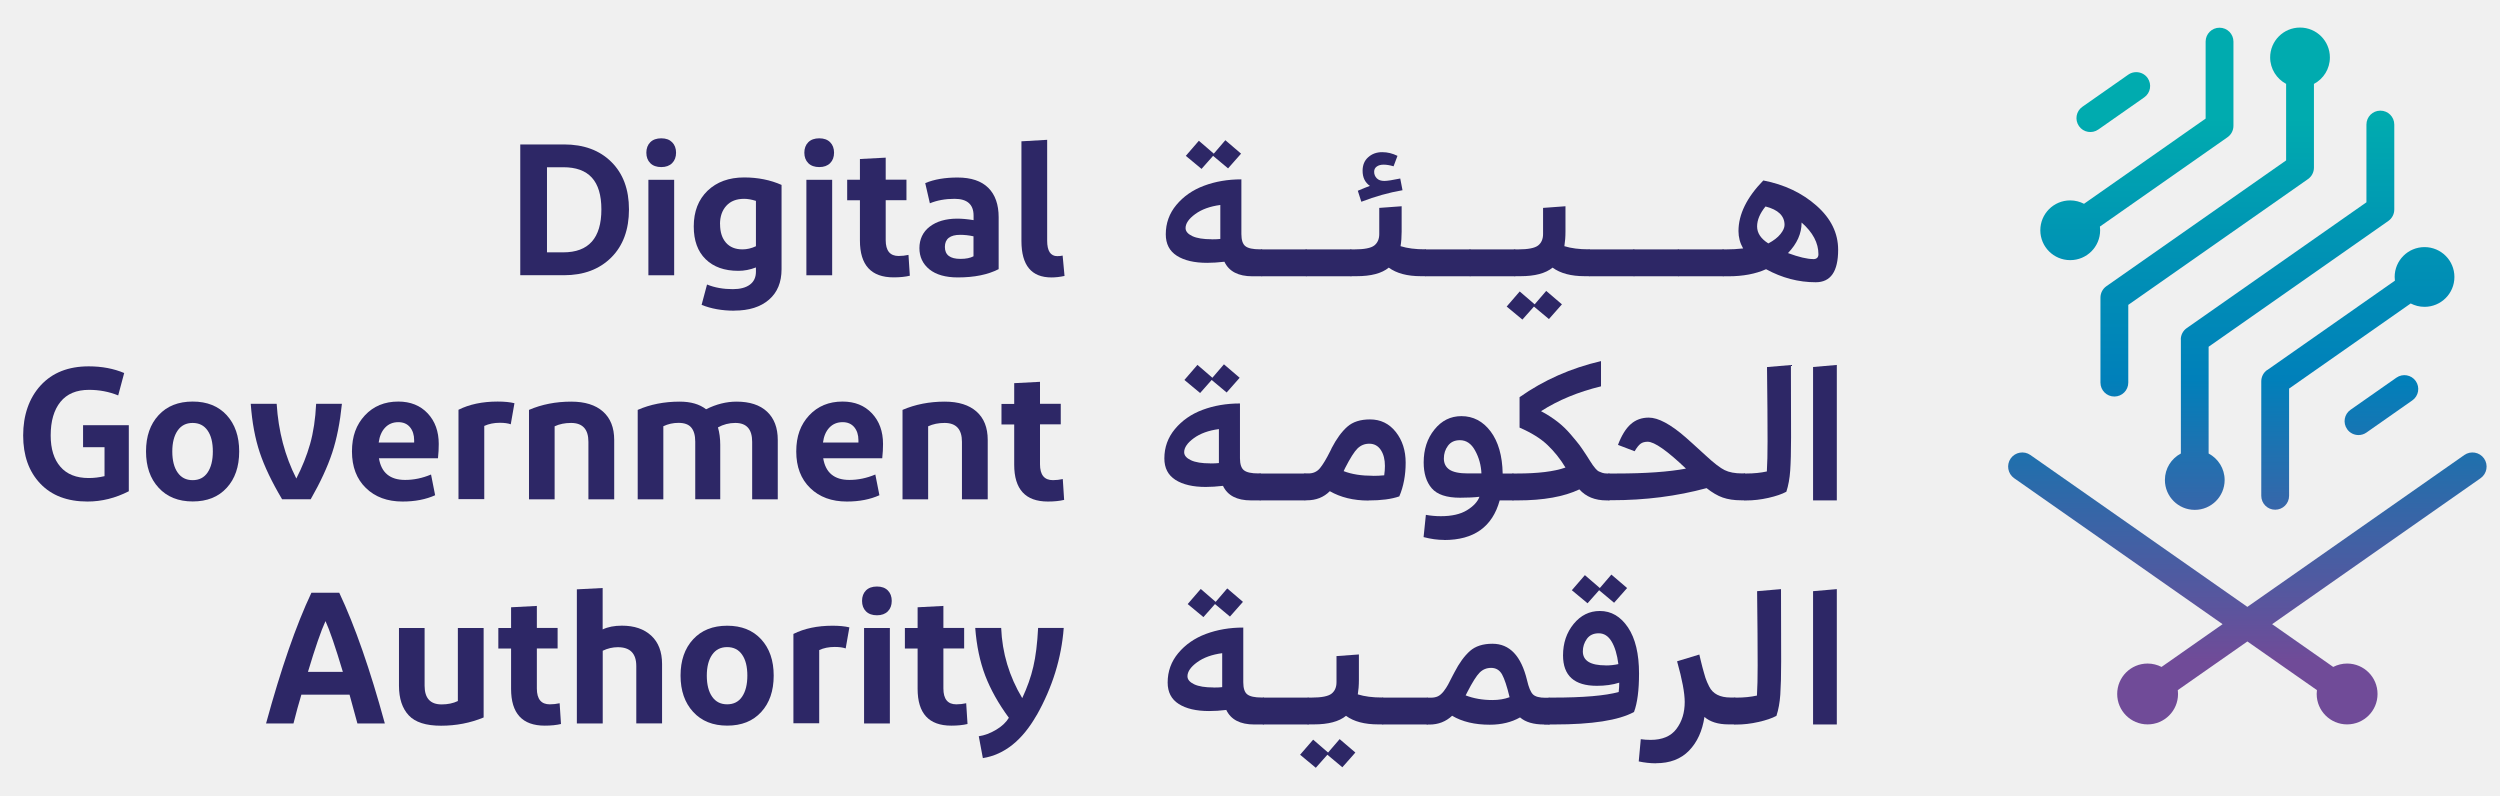
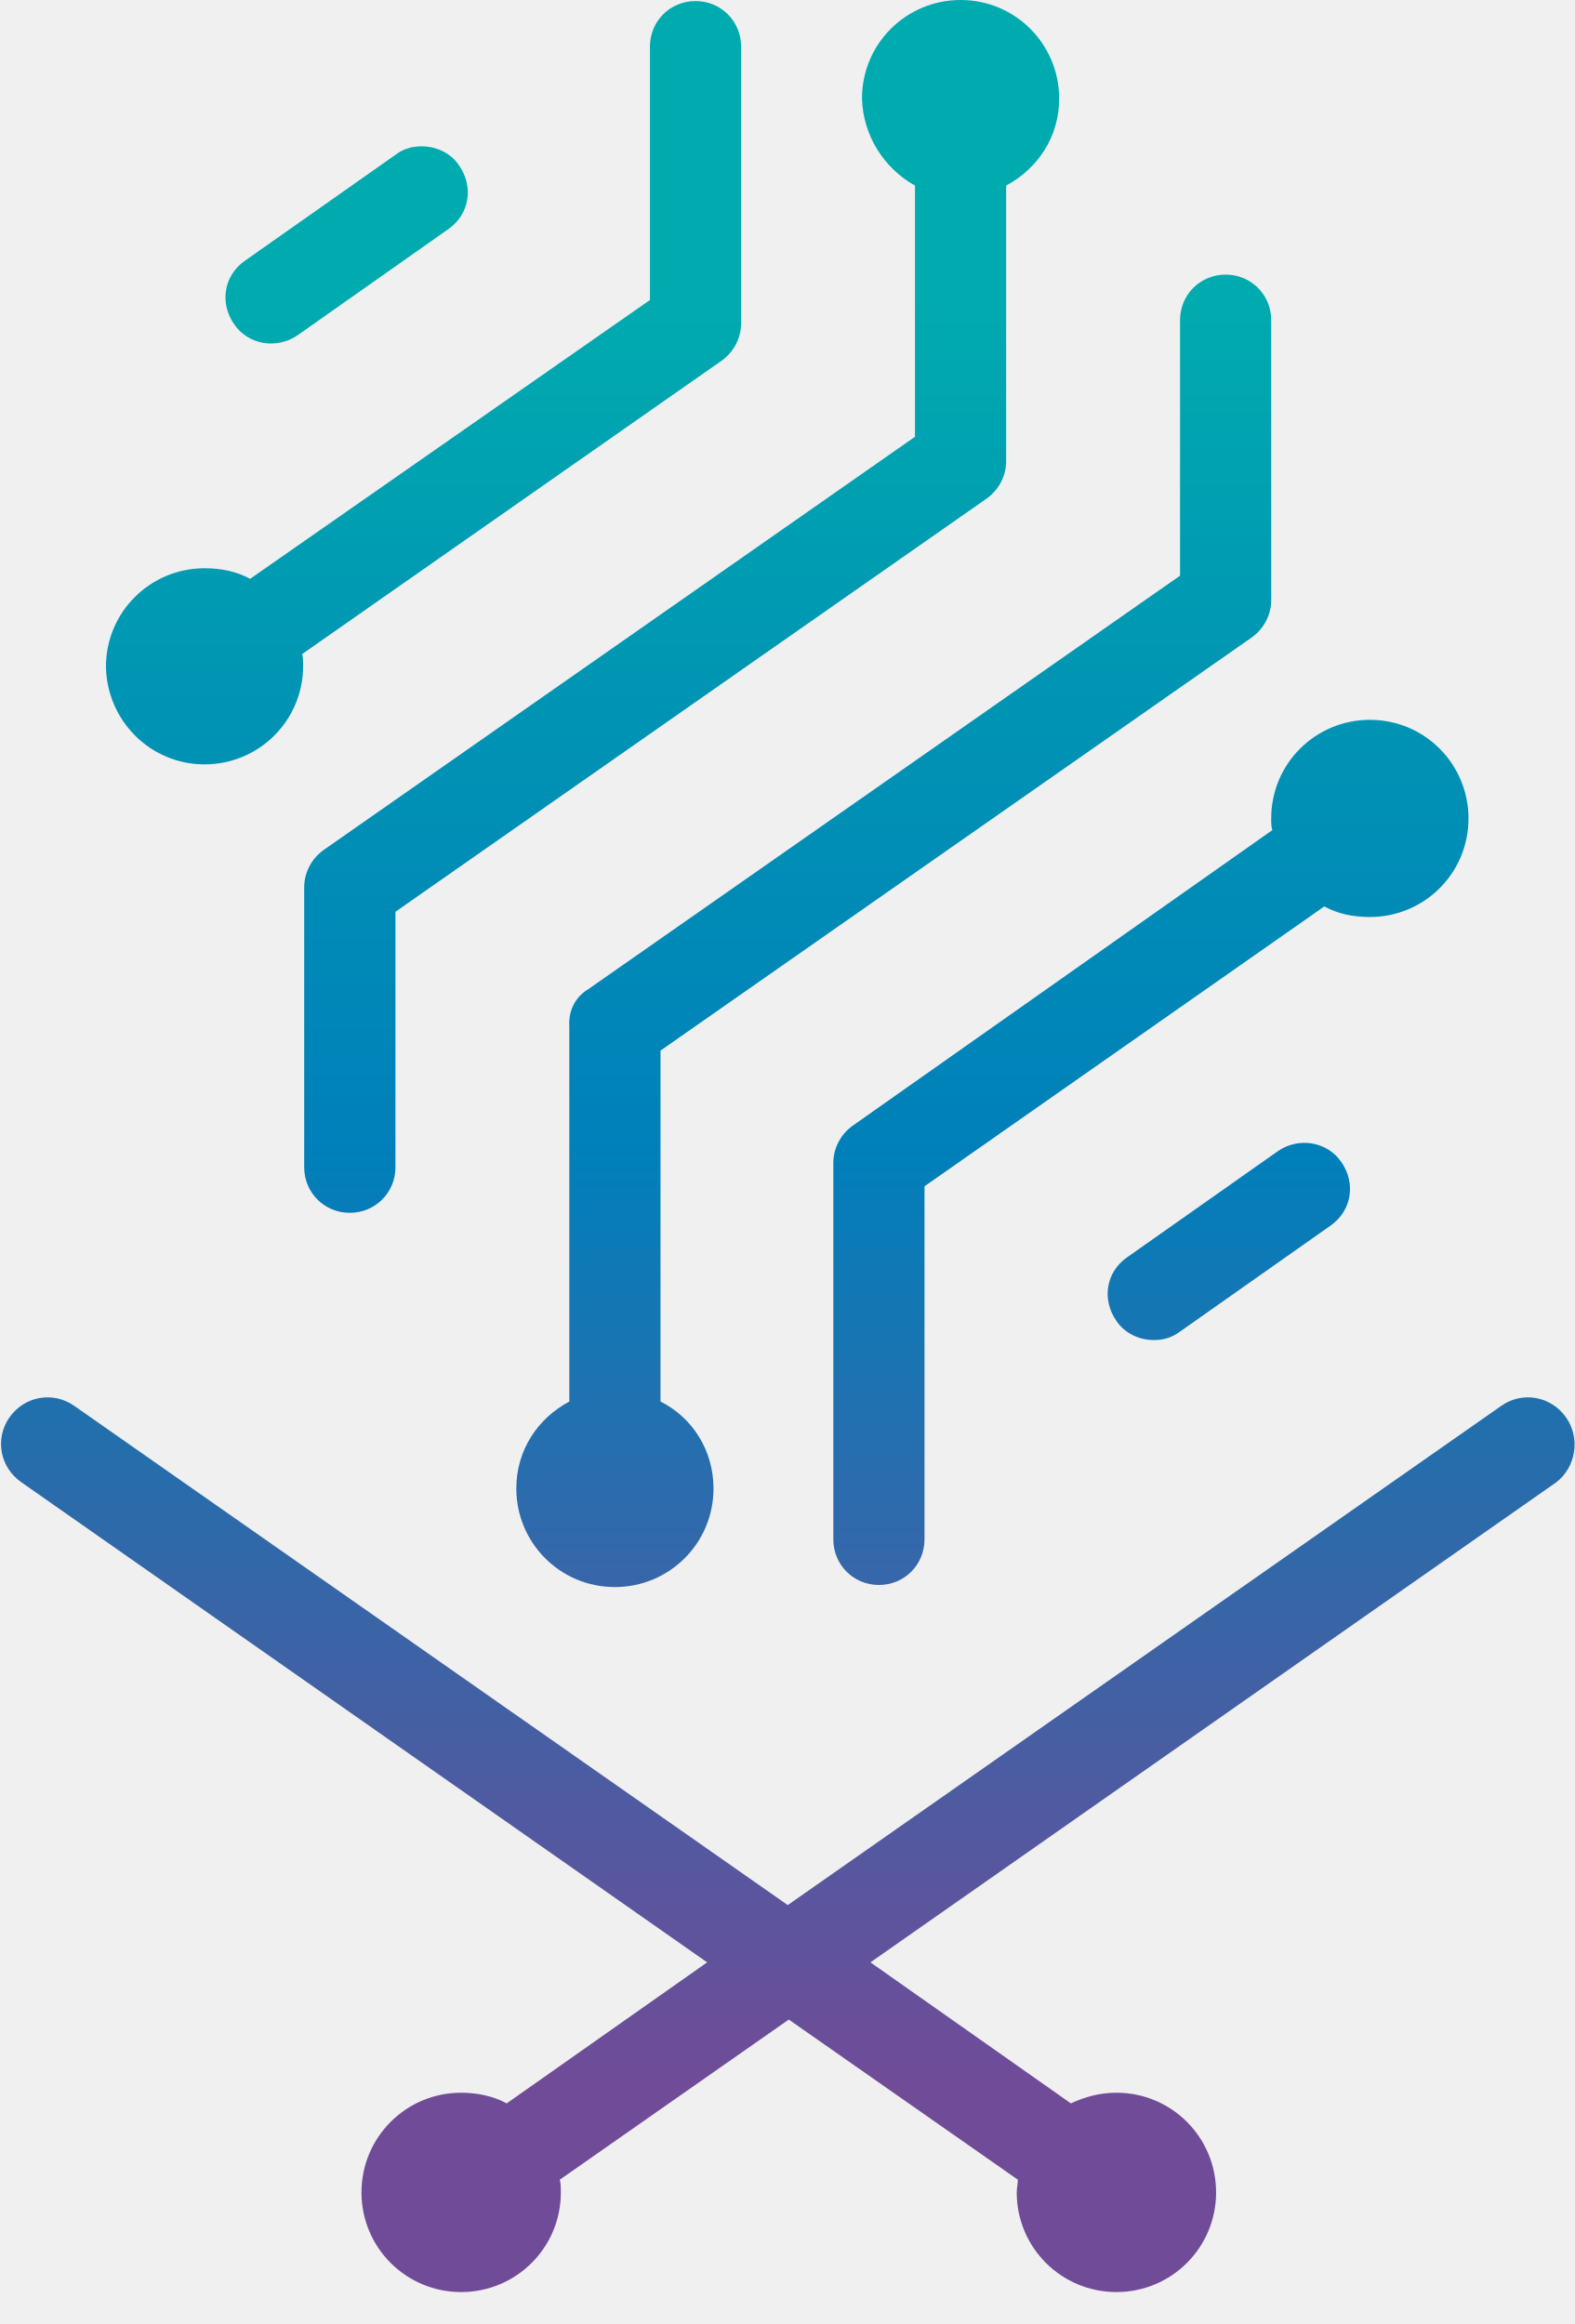
- <svg xmlns="http://www.w3.org/2000/svg" width="132" height="42" viewBox="0 0 132 42" fill="none">
-   <g clip-path="url(#clip0_798_41470)">
-     <path d="M119.707 19.534C119.511 19.671 119.395 19.895 119.395 20.136V26.178C119.395 26.585 119.723 26.913 120.13 26.913C120.537 26.913 120.864 26.585 120.864 26.178V20.517L127.285 16.023C127.505 16.135 127.75 16.201 128.015 16.201C128.887 16.201 129.593 15.496 129.593 14.624C129.593 13.752 128.887 13.047 128.015 13.047C127.144 13.047 126.438 13.752 126.438 14.624C126.438 14.69 126.443 14.753 126.451 14.819L119.711 19.538L119.707 19.534Z" fill="url(#paint0_linear_798_41470)" />
-     <path d="M115.15 17.927V23.945C114.647 24.211 114.307 24.734 114.307 25.344C114.307 26.216 115.013 26.921 115.884 26.921C116.756 26.921 117.461 26.216 117.461 25.344C117.461 24.738 117.117 24.211 116.615 23.945V18.309L126.106 11.665C126.301 11.528 126.418 11.304 126.418 11.063V6.576C126.418 6.17 126.09 5.842 125.683 5.842C125.276 5.842 124.948 6.17 124.948 6.576V10.681L115.457 17.326C115.262 17.463 115.145 17.687 115.145 17.927H115.15Z" fill="url(#paint1_linear_798_41470)" />
-     <path d="M126.53 19.941L124.106 21.638C123.774 21.871 123.695 22.327 123.928 22.659C124.069 22.863 124.297 22.971 124.529 22.971C124.675 22.971 124.82 22.929 124.949 22.838L127.372 21.14C127.704 20.908 127.783 20.451 127.551 20.119C127.318 19.787 126.862 19.709 126.53 19.941Z" fill="url(#paint2_linear_798_41470)" />
-     <path d="M131.157 24.207C130.921 23.871 130.456 23.788 130.116 24.025L118.661 32.043L107.206 24.025C106.87 23.788 106.401 23.871 106.164 24.207C105.928 24.547 106.011 25.012 106.347 25.249L117.353 32.956L114.129 35.214C113.909 35.102 113.66 35.035 113.394 35.035C112.506 35.035 111.788 35.753 111.788 36.642C111.788 37.53 112.506 38.248 113.394 38.248C114.282 38.248 115 37.53 115 36.642C115 36.575 114.996 36.505 114.988 36.438L118.661 33.869L122.334 36.438C122.325 36.505 122.321 36.571 122.321 36.642C122.321 37.53 123.039 38.248 123.927 38.248C124.816 38.248 125.534 37.53 125.534 36.642C125.534 35.753 124.816 35.035 123.927 35.035C123.662 35.035 123.413 35.102 123.193 35.214L119.968 32.956L130.975 25.249C131.311 25.012 131.394 24.547 131.157 24.207Z" fill="url(#paint3_linear_798_41470)" />
-     <path d="M110.792 6.838L113.216 5.141C113.548 4.908 113.626 4.452 113.394 4.12C113.253 3.917 113.025 3.809 112.792 3.809C112.647 3.809 112.502 3.85 112.373 3.941L109.949 5.639C109.617 5.871 109.538 6.328 109.771 6.66C110.003 6.992 110.46 7.071 110.792 6.838Z" fill="url(#paint4_linear_798_41470)" />
-     <path d="M120.707 4.431V8.469L111.215 15.114C111.02 15.251 110.904 15.475 110.904 15.716V20.202C110.904 20.609 111.232 20.937 111.638 20.937C112.045 20.937 112.373 20.609 112.373 20.202V16.097L121.865 9.453C122.06 9.316 122.176 9.092 122.176 8.851V4.431C122.678 4.165 123.018 3.642 123.018 3.032C123.018 2.161 122.313 1.455 121.441 1.455C120.57 1.455 119.864 2.161 119.864 3.032C119.864 3.638 120.209 4.165 120.711 4.431H120.707Z" fill="url(#paint5_linear_798_41470)" />
-     <path d="M109.31 13.735C110.181 13.735 110.887 13.03 110.887 12.158C110.887 12.092 110.883 12.03 110.875 11.963L117.615 7.244C117.81 7.107 117.926 6.883 117.926 6.642V2.197C117.926 1.791 117.598 1.463 117.191 1.463C116.785 1.463 116.457 1.791 116.457 2.197V6.261L110.036 10.76C109.816 10.648 109.571 10.581 109.306 10.581C108.434 10.581 107.729 11.287 107.729 12.158C107.729 13.03 108.434 13.735 109.306 13.735H109.31Z" fill="url(#paint6_linear_798_41470)" />
-     <path d="M27.47 14.528V7.626H29.777C30.823 7.626 31.658 7.933 32.276 8.547C32.899 9.162 33.21 10 33.21 11.058C33.21 12.117 32.899 12.976 32.272 13.598C31.645 14.221 30.815 14.532 29.777 14.532H27.47V14.528ZM29.74 8.83H28.881V13.324H29.74C31.081 13.324 31.753 12.569 31.753 11.058C31.753 9.548 31.081 8.83 29.74 8.83Z" fill="#2D2766" />
-     <path d="M34.916 8.822C34.667 8.822 34.472 8.751 34.335 8.614C34.198 8.477 34.127 8.291 34.127 8.062C34.127 7.834 34.198 7.647 34.335 7.51C34.472 7.373 34.667 7.303 34.916 7.303C35.165 7.303 35.351 7.373 35.488 7.51C35.625 7.647 35.696 7.834 35.696 8.062C35.696 8.291 35.625 8.477 35.488 8.614C35.351 8.751 35.16 8.822 34.916 8.822ZM35.596 9.494V14.533H34.235V9.494H35.596Z" fill="#2D2766" />
-     <path d="M38.771 16.404C38.12 16.404 37.547 16.3 37.045 16.097L37.331 15.022C37.738 15.188 38.19 15.267 38.693 15.267C39.078 15.267 39.381 15.188 39.593 15.03C39.805 14.873 39.913 14.644 39.913 14.35V14.121C39.601 14.242 39.294 14.3 38.987 14.3C38.248 14.3 37.676 14.096 37.257 13.685C36.837 13.275 36.63 12.698 36.63 11.955C36.63 11.166 36.875 10.54 37.36 10.07C37.846 9.606 38.489 9.369 39.294 9.369C40.016 9.369 40.676 9.502 41.266 9.763V14.213C41.266 14.902 41.046 15.441 40.602 15.823C40.157 16.209 39.547 16.4 38.771 16.4V16.404ZM38.02 11.839C38.02 12.254 38.124 12.577 38.331 12.814C38.539 13.05 38.829 13.167 39.203 13.167C39.44 13.167 39.676 13.113 39.913 13.001V10.606C39.684 10.535 39.477 10.498 39.29 10.498C38.888 10.498 38.576 10.618 38.352 10.863C38.128 11.108 38.016 11.432 38.016 11.839H38.02Z" fill="#2D2766" />
-     <path d="M43.258 8.822C43.009 8.822 42.814 8.751 42.677 8.614C42.54 8.477 42.469 8.291 42.469 8.062C42.469 7.834 42.54 7.647 42.677 7.51C42.814 7.373 43.009 7.303 43.258 7.303C43.507 7.303 43.694 7.373 43.831 7.51C43.968 7.647 44.038 7.834 44.038 8.062C44.038 8.291 43.968 8.477 43.831 8.614C43.694 8.751 43.503 8.822 43.258 8.822ZM43.938 9.494V14.533H42.577V9.494H43.938Z" fill="#2D2766" />
-     <path d="M48.039 14.558C47.802 14.616 47.516 14.645 47.18 14.645C45.997 14.645 45.404 13.998 45.404 12.703V10.574H44.731V9.49H45.404V8.395L46.765 8.324V9.486H47.861V10.569H46.765V12.678C46.765 13.238 46.993 13.516 47.446 13.516C47.624 13.516 47.798 13.495 47.968 13.458L48.039 14.554V14.558Z" fill="#2D2766" />
-     <path d="M52.725 14.212C52.16 14.503 51.442 14.648 50.575 14.648C49.923 14.648 49.421 14.503 49.072 14.221C48.72 13.934 48.545 13.561 48.545 13.1C48.545 12.639 48.728 12.241 49.089 11.967C49.45 11.689 49.931 11.548 50.529 11.544C50.786 11.544 51.077 11.569 51.405 11.623V11.386C51.405 10.793 51.069 10.498 50.401 10.498C49.915 10.498 49.479 10.577 49.097 10.734L48.852 9.668C49.326 9.469 49.894 9.373 50.558 9.373C51.276 9.373 51.816 9.556 52.181 9.917C52.546 10.278 52.729 10.797 52.729 11.473V14.216L52.725 14.212ZM50.712 13.669C51.002 13.669 51.23 13.623 51.401 13.532V12.477C51.156 12.424 50.923 12.399 50.699 12.399C50.16 12.399 49.89 12.614 49.89 13.038C49.89 13.461 50.164 13.669 50.708 13.669H50.712Z" fill="#2D2766" />
-     <path d="M55.29 7.382V12.707C55.29 13.25 55.468 13.524 55.821 13.524C55.925 13.524 56.02 13.516 56.107 13.495L56.207 14.57C55.958 14.624 55.725 14.649 55.518 14.649C54.46 14.649 53.932 14.01 53.932 12.727V7.461L55.294 7.382H55.29Z" fill="#2D2766" />
-     <path d="M6.801 25.938C6.096 26.299 5.37 26.481 4.622 26.481C3.556 26.481 2.726 26.166 2.124 25.531C1.522 24.896 1.223 24.049 1.223 22.991C1.223 21.933 1.531 21.02 2.149 20.347C2.767 19.675 3.61 19.343 4.685 19.343C5.382 19.343 6.005 19.463 6.557 19.695L6.241 20.878C5.76 20.683 5.249 20.584 4.701 20.584C4.037 20.584 3.535 20.795 3.191 21.219C2.85 21.642 2.676 22.231 2.676 22.991C2.676 23.701 2.846 24.253 3.191 24.647C3.531 25.041 4.029 25.24 4.681 25.24C4.959 25.24 5.237 25.207 5.519 25.141V23.613H4.386V22.451H6.801V25.942V25.938Z" fill="#2D2766" />
-     <path d="M12.629 23.838C12.629 24.639 12.409 25.282 11.969 25.759C11.529 26.241 10.931 26.477 10.176 26.477C9.42 26.477 8.818 26.236 8.374 25.751C7.93 25.27 7.71 24.63 7.71 23.834C7.71 23.037 7.93 22.402 8.374 21.92C8.818 21.439 9.416 21.202 10.176 21.202C10.935 21.202 11.529 21.443 11.969 21.92C12.409 22.402 12.629 23.037 12.629 23.834V23.838ZM9.097 23.838C9.097 24.311 9.192 24.684 9.379 24.95C9.566 25.22 9.831 25.352 10.171 25.352C10.512 25.352 10.777 25.22 10.96 24.95C11.143 24.68 11.238 24.311 11.238 23.838C11.238 23.364 11.147 22.995 10.96 22.73C10.777 22.464 10.512 22.331 10.171 22.331C9.831 22.331 9.566 22.464 9.379 22.734C9.192 23.003 9.097 23.373 9.097 23.838Z" fill="#2D2766" />
-     <path d="M13.239 21.322H14.608C14.699 22.771 15.044 24.082 15.646 25.265C15.953 24.667 16.198 24.061 16.372 23.447C16.546 22.833 16.654 22.123 16.692 21.322H18.053C17.953 22.31 17.783 23.169 17.538 23.912C17.293 24.651 16.916 25.468 16.405 26.361H14.895C14.355 25.452 13.961 24.63 13.716 23.895C13.471 23.161 13.309 22.302 13.239 21.322Z" fill="#2D2766" />
-     <path d="M22.984 26.145C22.49 26.369 21.917 26.481 21.257 26.481C20.456 26.481 19.809 26.245 19.319 25.767C18.829 25.29 18.584 24.647 18.584 23.838C18.584 23.028 18.812 22.422 19.265 21.933C19.717 21.447 20.307 21.202 21.029 21.202C21.672 21.202 22.191 21.41 22.581 21.825C22.971 22.24 23.166 22.779 23.166 23.443C23.166 23.68 23.154 23.929 23.125 24.195H20.008C20.132 24.958 20.593 25.34 21.39 25.34C21.851 25.34 22.307 25.245 22.759 25.054L22.975 26.149L22.984 26.145ZM21.033 22.29C20.751 22.29 20.518 22.385 20.336 22.576C20.153 22.767 20.041 23.028 19.995 23.364H21.867V23.244C21.867 22.962 21.792 22.73 21.647 22.555C21.498 22.377 21.294 22.29 21.029 22.29H21.033Z" fill="#2D2766" />
-     <path d="M24.204 21.638C24.781 21.347 25.474 21.202 26.275 21.202C26.628 21.202 26.926 21.231 27.163 21.289L26.968 22.402C26.818 22.348 26.623 22.323 26.387 22.323C26.08 22.323 25.806 22.381 25.569 22.489V26.353H24.208V21.63L24.204 21.638Z" fill="#2D2766" />
-     <path d="M29.284 26.365H27.931V21.642C28.607 21.351 29.35 21.206 30.16 21.206C30.882 21.206 31.442 21.38 31.836 21.729C32.23 22.078 32.43 22.576 32.43 23.227V26.365H31.068V23.327C31.068 22.663 30.761 22.331 30.151 22.331C29.828 22.331 29.541 22.389 29.284 22.509V26.365Z" fill="#2D2766" />
-     <path d="M35.024 22.509V26.365H33.671V21.642C34.335 21.351 35.074 21.206 35.891 21.206C36.468 21.206 36.933 21.339 37.281 21.609C37.821 21.339 38.356 21.206 38.888 21.206C39.585 21.206 40.12 21.38 40.498 21.733C40.876 22.086 41.066 22.584 41.066 23.227V26.365H39.714V23.327C39.714 22.663 39.419 22.331 38.825 22.331C38.498 22.331 38.19 22.41 37.908 22.567C37.987 22.837 38.029 23.144 38.029 23.493V26.361H36.709V23.323C36.709 22.986 36.638 22.738 36.497 22.572C36.356 22.405 36.132 22.327 35.821 22.327C35.542 22.327 35.277 22.385 35.024 22.505V22.509Z" fill="#2D2766" />
-     <path d="M46.441 26.145C45.947 26.369 45.375 26.481 44.715 26.481C43.914 26.481 43.266 26.245 42.776 25.767C42.287 25.29 42.042 24.647 42.042 23.838C42.042 23.028 42.27 22.422 42.722 21.933C43.175 21.447 43.764 21.202 44.486 21.202C45.13 21.202 45.648 21.41 46.039 21.825C46.429 22.24 46.624 22.779 46.624 23.443C46.624 23.68 46.611 23.929 46.582 24.195H43.465C43.59 24.958 44.051 25.34 44.847 25.34C45.308 25.34 45.765 25.245 46.217 25.054L46.433 26.149L46.441 26.145ZM44.491 22.29C44.208 22.29 43.976 22.385 43.793 22.576C43.611 22.767 43.499 23.028 43.453 23.364H45.325V23.244C45.325 22.962 45.25 22.73 45.105 22.555C44.955 22.377 44.752 22.29 44.486 22.29H44.491Z" fill="#2D2766" />
-     <path d="M49.006 26.365H47.653V21.642C48.33 21.351 49.072 21.206 49.882 21.206C50.604 21.206 51.164 21.38 51.558 21.729C51.953 22.078 52.152 22.576 52.152 23.227V26.365H50.791V23.327C50.791 22.663 50.483 22.331 49.873 22.331C49.55 22.331 49.263 22.389 49.006 22.509V26.365Z" fill="#2D2766" />
-     <path d="M56.186 26.394C55.949 26.452 55.663 26.481 55.327 26.481C54.144 26.481 53.55 25.834 53.55 24.539V22.41H52.878V21.326H53.55V20.231L54.912 20.16V21.322H56.008V22.405H54.912V24.514C54.912 25.074 55.14 25.352 55.593 25.352C55.771 25.352 55.945 25.331 56.115 25.294L56.186 26.39V26.394Z" fill="#2D2766" />
-     <path d="M18.871 38.198L18.456 36.679H15.912C15.774 37.139 15.633 37.646 15.496 38.198H14.048C14.836 35.313 15.633 33.01 16.443 31.296H17.912C18.746 33.064 19.547 35.367 20.319 38.198H18.871ZM17.186 32.794C16.949 33.309 16.642 34.201 16.26 35.475H18.103C17.709 34.156 17.401 33.259 17.186 32.794Z" fill="#2D2766" />
-     <path d="M25.536 37.882C24.835 38.173 24.083 38.318 23.287 38.318C22.49 38.318 21.921 38.135 21.581 37.77C21.241 37.405 21.066 36.886 21.066 36.206V33.159H22.419V36.206C22.419 36.861 22.718 37.193 23.316 37.193C23.639 37.193 23.926 37.135 24.175 37.015V33.159H25.536V37.882Z" fill="#2D2766" />
-     <path d="M29.62 38.227C29.383 38.285 29.097 38.314 28.761 38.314C27.578 38.314 26.985 37.667 26.985 36.372V34.243H26.312V33.159H26.985V32.064L28.346 31.993V33.155H29.442V34.239H28.346V36.351C28.346 36.911 28.574 37.189 29.026 37.189C29.205 37.189 29.379 37.169 29.549 37.131L29.62 38.227Z" fill="#2D2766" />
-     <path d="M31.82 38.198H30.458V31.117L31.82 31.047V33.234C32.098 33.101 32.434 33.035 32.836 33.035C33.488 33.035 34.003 33.209 34.385 33.562C34.766 33.915 34.957 34.413 34.957 35.056V38.194H33.596V35.168C33.596 34.504 33.272 34.172 32.621 34.172C32.351 34.172 32.085 34.234 31.824 34.359V38.194L31.82 38.198Z" fill="#2D2766" />
-     <path d="M40.851 35.673C40.851 36.474 40.631 37.118 40.191 37.595C39.751 38.077 39.153 38.313 38.398 38.313C37.642 38.313 37.041 38.072 36.597 37.587C36.153 37.101 35.933 36.462 35.933 35.669C35.933 34.877 36.153 34.237 36.597 33.756C37.041 33.275 37.638 33.038 38.398 33.038C39.157 33.038 39.751 33.279 40.191 33.756C40.631 34.237 40.851 34.873 40.851 35.669V35.673ZM37.319 35.673C37.319 36.147 37.414 36.52 37.601 36.786C37.788 37.056 38.053 37.188 38.394 37.188C38.734 37.188 39 37.056 39.182 36.786C39.365 36.516 39.46 36.147 39.46 35.673C39.46 35.2 39.369 34.831 39.182 34.565C39 34.3 38.734 34.167 38.394 34.167C38.053 34.167 37.788 34.3 37.601 34.57C37.414 34.839 37.319 35.209 37.319 35.673Z" fill="#2D2766" />
-     <path d="M41.888 33.474C42.465 33.183 43.158 33.038 43.959 33.038C44.312 33.038 44.611 33.067 44.847 33.125L44.652 34.237C44.503 34.184 44.308 34.159 44.071 34.159C43.764 34.159 43.49 34.213 43.254 34.325V38.189H41.892V33.466L41.888 33.474Z" fill="#2D2766" />
-     <path d="M46.304 32.487C46.055 32.487 45.86 32.416 45.723 32.279C45.586 32.142 45.516 31.956 45.516 31.727C45.516 31.499 45.586 31.312 45.723 31.175C45.86 31.038 46.055 30.968 46.304 30.968C46.553 30.968 46.74 31.038 46.877 31.175C47.014 31.312 47.084 31.499 47.084 31.727C47.084 31.956 47.014 32.142 46.877 32.279C46.74 32.416 46.549 32.487 46.304 32.487ZM46.985 33.159V38.198H45.623V33.159H46.985Z" fill="#2D2766" />
-     <path d="M51.085 38.227C50.849 38.285 50.562 38.314 50.226 38.314C49.043 38.314 48.45 37.667 48.45 36.372V34.243H47.778V33.159H48.45V32.064L49.811 31.993V33.155H50.907V34.239H49.811V36.351C49.811 36.911 50.039 37.189 50.492 37.189C50.67 37.189 50.845 37.169 51.015 37.131L51.085 38.227Z" fill="#2D2766" />
-     <path d="M54.733 37.762C53.978 39.09 53.032 39.846 51.895 40.028L51.679 38.874C51.982 38.829 52.285 38.717 52.592 38.534C52.899 38.352 53.123 38.14 53.268 37.899C52.716 37.148 52.301 36.405 52.019 35.67C51.741 34.936 51.563 34.097 51.492 33.155H52.862C52.916 34.475 53.285 35.712 53.974 36.861C54.235 36.301 54.435 35.749 54.559 35.201C54.688 34.654 54.771 33.969 54.812 33.155H56.165C56.045 34.745 55.572 36.281 54.738 37.762H54.733Z" fill="#2D2766" />
-     <path d="M66.641 14.588H66.126C65.383 14.588 64.889 14.33 64.649 13.82C64.321 13.857 64.018 13.878 63.74 13.878C63.063 13.878 62.528 13.753 62.138 13.504C61.748 13.255 61.553 12.878 61.553 12.371C61.553 11.786 61.739 11.267 62.113 10.819C62.486 10.371 62.972 10.03 63.574 9.806C64.171 9.582 64.831 9.47 65.545 9.47V12.359C65.545 12.674 65.616 12.89 65.757 12.998C65.898 13.11 66.151 13.164 66.52 13.164H66.641V14.583V14.588ZM63.98 12.637C64.175 12.637 64.329 12.629 64.433 12.616V10.823C63.889 10.894 63.445 11.056 63.105 11.305C62.764 11.554 62.598 11.803 62.598 12.043C62.598 12.213 62.719 12.355 62.955 12.467C63.192 12.579 63.532 12.633 63.98 12.633V12.637ZM64.84 8.889L64.051 8.229L63.441 8.918L62.611 8.229L63.3 7.432L64.088 8.113L64.698 7.403L65.528 8.113L64.84 8.893V8.889Z" fill="#2D2766" />
-     <path d="M66.641 14.587C66.554 14.587 66.483 14.517 66.421 14.38C66.359 14.243 66.325 14.073 66.325 13.878C66.325 13.683 66.359 13.512 66.421 13.376C66.483 13.239 66.558 13.168 66.641 13.168H68.998V14.587H66.641Z" fill="#2D2766" />
-     <path d="M68.998 14.587C68.911 14.587 68.84 14.517 68.778 14.38C68.716 14.243 68.683 14.073 68.683 13.878C68.683 13.683 68.716 13.512 68.778 13.376C68.84 13.239 68.915 13.168 68.998 13.168H71.355V14.587H68.998Z" fill="#2D2766" />
-     <path d="M71.356 14.588C71.268 14.588 71.198 14.517 71.135 14.38C71.073 14.243 71.04 14.073 71.04 13.878C71.04 13.683 71.073 13.513 71.135 13.376C71.198 13.239 71.272 13.168 71.356 13.168H71.505C72.036 13.168 72.389 13.098 72.563 12.961C72.737 12.824 72.825 12.62 72.825 12.359V10.977L74.007 10.89V12.23C74.007 12.512 73.987 12.77 73.949 12.998C74.306 13.11 74.734 13.164 75.232 13.164H75.29V14.583H75.024C74.306 14.583 73.742 14.434 73.327 14.131C72.957 14.434 72.393 14.583 71.629 14.583H71.351L71.356 14.588ZM74.057 10.043C73.335 10.167 72.609 10.371 71.878 10.653L71.692 10.072C71.97 9.952 72.181 9.869 72.331 9.815C72.073 9.636 71.945 9.371 71.945 9.018C71.945 8.715 72.044 8.474 72.244 8.3C72.443 8.121 72.688 8.034 72.978 8.034C73.269 8.034 73.522 8.101 73.787 8.229L73.58 8.781C73.389 8.723 73.211 8.694 73.049 8.694C72.903 8.694 72.787 8.727 72.692 8.794C72.601 8.86 72.555 8.951 72.555 9.072C72.555 9.205 72.601 9.317 72.692 9.412C72.783 9.508 72.92 9.553 73.094 9.553C73.24 9.553 73.518 9.512 73.933 9.425L74.053 10.047L74.057 10.043Z" fill="#2D2766" />
-     <path d="M75.29 14.587C75.203 14.587 75.132 14.517 75.07 14.38C75.008 14.243 74.975 14.073 74.975 13.878C74.975 13.683 75.008 13.512 75.07 13.376C75.132 13.239 75.207 13.168 75.29 13.168H77.647V14.587H75.29Z" fill="#2D2766" />
-     <path d="M77.647 14.587C77.56 14.587 77.49 14.517 77.427 14.38C77.365 14.243 77.332 14.073 77.332 13.878C77.332 13.683 77.365 13.512 77.427 13.376C77.49 13.239 77.564 13.168 77.647 13.168H80.005V14.587H77.647Z" fill="#2D2766" />
-     <path d="M81.781 16.845L80.993 16.186L80.383 16.874L79.552 16.186L80.241 15.389L81.03 16.069L81.64 15.36L82.47 16.069L81.781 16.849V16.845ZM80.005 14.588C79.918 14.588 79.847 14.517 79.785 14.38C79.723 14.243 79.689 14.073 79.689 13.878C79.689 13.683 79.723 13.513 79.785 13.376C79.847 13.239 79.922 13.168 80.005 13.168H80.154C80.686 13.168 81.038 13.098 81.213 12.961C81.387 12.824 81.474 12.62 81.474 12.359V10.977L82.657 10.89V12.23C82.657 12.512 82.636 12.77 82.599 12.998C82.956 13.11 83.383 13.164 83.881 13.164H83.939V14.583H83.674C82.956 14.583 82.391 14.434 81.976 14.131C81.607 14.434 81.043 14.583 80.279 14.583H80.001L80.005 14.588Z" fill="#2D2766" />
-     <path d="M83.939 14.587C83.852 14.587 83.781 14.517 83.719 14.38C83.657 14.243 83.624 14.073 83.624 13.878C83.624 13.683 83.657 13.512 83.719 13.376C83.781 13.239 83.856 13.168 83.939 13.168H86.297V14.587H83.939Z" fill="#2D2766" />
-     <path d="M86.297 14.587C86.21 14.587 86.139 14.517 86.077 14.38C86.014 14.243 85.981 14.073 85.981 13.878C85.981 13.683 86.014 13.512 86.077 13.376C86.139 13.239 86.214 13.168 86.297 13.168H88.654V14.587H86.297Z" fill="#2D2766" />
-     <path d="M88.654 14.587C88.567 14.587 88.496 14.517 88.434 14.38C88.372 14.243 88.339 14.073 88.339 13.878C88.339 13.683 88.372 13.512 88.434 13.376C88.496 13.239 88.571 13.168 88.654 13.168H91.012V14.587H88.654Z" fill="#2D2766" />
-     <path d="M95.871 14.903C94.963 14.903 94.091 14.675 93.248 14.214C92.696 14.463 92.032 14.588 91.256 14.588H91.011C90.924 14.588 90.854 14.517 90.791 14.38C90.729 14.243 90.696 14.073 90.696 13.878C90.696 13.683 90.729 13.513 90.791 13.376C90.854 13.239 90.928 13.168 91.011 13.168H91.14C91.43 13.168 91.729 13.152 92.037 13.118C91.871 12.828 91.792 12.525 91.792 12.201C91.792 11.321 92.227 10.429 93.103 9.528C94.219 9.744 95.157 10.192 95.917 10.865C96.677 11.537 97.054 12.313 97.054 13.189C97.054 14.334 96.66 14.903 95.871 14.903ZM92.775 11.956C92.775 12.305 92.974 12.604 93.369 12.853C93.651 12.703 93.867 12.537 94.008 12.359C94.153 12.18 94.224 12.018 94.224 11.877C94.224 11.396 93.888 11.072 93.219 10.902C92.925 11.263 92.775 11.616 92.775 11.956ZM95.734 13.683C95.917 13.683 96.013 13.596 96.013 13.425C96.013 12.828 95.718 12.268 95.124 11.749V11.757C95.124 12.33 94.884 12.865 94.406 13.363C94.979 13.575 95.423 13.679 95.739 13.679L95.734 13.683Z" fill="#2D2766" />
-     <path d="M66.566 26.421H66.051C65.308 26.421 64.815 26.163 64.574 25.653C64.246 25.69 63.943 25.711 63.665 25.711C62.989 25.711 62.453 25.586 62.063 25.337C61.673 25.088 61.478 24.711 61.478 24.204C61.478 23.619 61.665 23.1 62.038 22.652C62.412 22.204 62.897 21.863 63.499 21.639C64.097 21.415 64.757 21.303 65.47 21.303V24.192C65.47 24.507 65.541 24.723 65.682 24.831C65.823 24.943 66.076 24.997 66.446 24.997H66.566V26.416V26.421ZM63.906 24.47C64.101 24.47 64.254 24.462 64.358 24.449V22.656C63.814 22.727 63.37 22.889 63.03 23.138C62.69 23.387 62.524 23.636 62.524 23.876C62.524 24.047 62.644 24.188 62.881 24.3C63.117 24.412 63.458 24.466 63.906 24.466V24.47ZM64.765 20.722L63.976 20.062L63.366 20.751L62.536 20.062L63.225 19.265L64.014 19.946L64.624 19.236L65.454 19.946L64.765 20.726V20.722Z" fill="#2D2766" />
-     <path d="M66.566 26.42C66.479 26.42 66.408 26.35 66.346 26.213C66.284 26.076 66.251 25.906 66.251 25.711C66.251 25.516 66.284 25.346 66.346 25.209C66.408 25.072 66.483 25.001 66.566 25.001H68.923V26.42H66.566Z" fill="#2D2766" />
-     <path d="M72.256 26.429C71.468 26.429 70.787 26.263 70.214 25.935C69.891 26.259 69.488 26.416 69.002 26.416H68.924C68.836 26.416 68.766 26.346 68.704 26.209C68.641 26.072 68.608 25.901 68.608 25.706C68.608 25.511 68.641 25.341 68.704 25.204C68.766 25.067 68.84 24.997 68.924 24.997H69.09C69.338 24.997 69.542 24.905 69.695 24.719C69.849 24.532 70.027 24.237 70.235 23.822C70.247 23.797 70.26 23.777 70.264 23.764C70.268 23.752 70.281 23.735 70.289 23.714C70.297 23.694 70.305 23.677 70.314 23.656C70.571 23.162 70.845 22.789 71.136 22.532C71.426 22.274 71.829 22.145 72.335 22.145C72.895 22.145 73.348 22.366 73.696 22.805C74.045 23.245 74.219 23.789 74.219 24.432C74.219 25.076 74.107 25.69 73.883 26.209C73.468 26.354 72.928 26.424 72.256 26.424V26.429ZM72.484 25.125C72.688 25.125 72.887 25.117 73.086 25.096C73.111 24.918 73.124 24.756 73.124 24.602C73.124 24.262 73.053 23.98 72.908 23.76C72.763 23.54 72.559 23.428 72.298 23.428C72.053 23.428 71.849 23.511 71.675 23.681C71.505 23.847 71.289 24.192 71.023 24.71C70.978 24.802 70.953 24.86 70.945 24.876C71.372 25.042 71.887 25.121 72.484 25.121V25.125Z" fill="#2D2766" />
-     <path d="M76.249 28.508C75.908 28.508 75.547 28.459 75.165 28.359L75.286 27.184C75.535 27.23 75.8 27.255 76.074 27.255C76.651 27.255 77.112 27.151 77.456 26.94C77.801 26.728 78.017 26.491 78.116 26.23C77.834 26.263 77.49 26.28 77.091 26.28C76.381 26.28 75.883 26.114 75.597 25.782C75.311 25.45 75.17 24.993 75.17 24.416C75.17 23.731 75.356 23.154 75.738 22.681C76.116 22.208 76.593 21.972 77.162 21.972C77.784 21.972 78.299 22.241 78.706 22.781C79.108 23.32 79.324 24.059 79.341 25.001H79.913V26.421H79.183C78.801 27.815 77.826 28.513 76.253 28.513L76.249 28.508ZM77.51 24.997H78.22C78.199 24.561 78.091 24.163 77.888 23.794C77.689 23.424 77.419 23.242 77.083 23.242C76.805 23.242 76.597 23.341 76.452 23.536C76.307 23.731 76.236 23.956 76.236 24.209C76.236 24.462 76.332 24.661 76.527 24.794C76.722 24.927 77.05 24.997 77.506 24.997H77.51Z" fill="#2D2766" />
-     <path d="M79.905 26.421C79.818 26.421 79.748 26.35 79.685 26.213C79.623 26.076 79.59 25.906 79.59 25.711C79.59 25.516 79.623 25.346 79.685 25.209C79.748 25.072 79.822 25.001 79.905 25.001H80.092C81.204 25.001 82.059 24.898 82.657 24.686C82.387 24.238 82.072 23.843 81.711 23.499C81.35 23.154 80.856 22.847 80.233 22.578V20.971C81.507 20.071 82.943 19.436 84.533 19.066V20.399C83.338 20.689 82.279 21.125 81.366 21.71C81.69 21.88 81.976 22.067 82.234 22.266C82.491 22.465 82.723 22.69 82.935 22.939C83.147 23.183 83.296 23.374 83.396 23.499C83.491 23.628 83.624 23.823 83.794 24.084C83.819 24.13 83.873 24.213 83.948 24.329C84.022 24.449 84.072 24.524 84.101 24.561C84.126 24.599 84.172 24.657 84.238 24.736C84.305 24.815 84.363 24.864 84.412 24.889C84.462 24.914 84.525 24.939 84.599 24.964C84.674 24.989 84.757 25.001 84.853 25.001H84.981V26.421H84.823C84.213 26.421 83.736 26.226 83.391 25.84C82.578 26.226 81.491 26.421 80.138 26.421H79.909H79.905Z" fill="#2D2766" />
-     <path d="M84.977 26.42C84.89 26.42 84.819 26.349 84.757 26.213C84.695 26.076 84.662 25.905 84.662 25.71C84.662 25.515 84.695 25.345 84.757 25.208C84.819 25.071 84.894 25.001 84.977 25.001H85.35C86.89 25.001 88.11 24.913 89.019 24.743C88.027 23.797 87.351 23.324 86.998 23.324C86.849 23.324 86.72 23.357 86.625 23.428C86.529 23.498 86.421 23.631 86.309 23.826L85.429 23.49C85.62 22.984 85.849 22.618 86.11 22.39C86.371 22.162 86.687 22.05 87.056 22.05C87.554 22.05 88.206 22.398 89.007 23.096C89.144 23.216 89.497 23.532 90.061 24.05C90.497 24.453 90.829 24.71 91.061 24.822C91.294 24.938 91.605 24.997 91.991 24.997H92.14V26.416H91.933C91.559 26.416 91.236 26.366 90.962 26.271C90.688 26.175 90.406 26.009 90.107 25.773C88.534 26.2 86.87 26.412 85.106 26.412H84.969L84.977 26.42Z" fill="#2D2766" />
-     <path d="M92.144 26.42C92.057 26.42 91.987 26.35 91.925 26.213C91.862 26.076 91.829 25.906 91.829 25.711C91.829 25.515 91.862 25.345 91.925 25.208C91.987 25.071 92.061 25.001 92.144 25.001H92.223C92.609 25.001 92.966 24.963 93.29 24.893C93.315 24.478 93.327 23.947 93.327 23.295C93.327 22.353 93.319 21.05 93.298 19.381L94.56 19.273C94.568 21.004 94.568 22.274 94.568 23.092C94.568 23.843 94.552 24.424 94.523 24.843C94.494 25.262 94.427 25.636 94.319 25.964C94.091 26.088 93.776 26.196 93.373 26.288C92.97 26.379 92.58 26.424 92.198 26.424H92.14L92.144 26.42Z" fill="#2D2766" />
-     <path d="M96.984 26.42H95.73V19.377L96.984 19.269V26.42Z" fill="#2D2766" />
-     <path d="M66.74 38.253H66.226C65.483 38.253 64.989 37.995 64.748 37.485C64.42 37.526 64.117 37.543 63.839 37.543C63.163 37.543 62.627 37.418 62.237 37.169C61.847 36.92 61.652 36.543 61.652 36.036C61.652 35.451 61.839 34.932 62.212 34.484C62.586 34.036 63.072 33.696 63.673 33.471C64.275 33.247 64.931 33.135 65.645 33.135V36.024C65.645 36.339 65.715 36.555 65.856 36.663C65.998 36.775 66.251 36.829 66.62 36.829H66.74V38.248V38.253ZM64.08 36.302C64.275 36.302 64.429 36.294 64.532 36.281V34.488C63.989 34.559 63.545 34.721 63.204 34.97C62.864 35.219 62.698 35.468 62.698 35.708C62.698 35.879 62.818 36.02 63.055 36.132C63.291 36.244 63.632 36.298 64.08 36.298V36.302ZM64.939 32.554L64.151 31.894L63.541 32.583L62.71 31.894L63.399 31.097L64.188 31.778L64.798 31.068L65.628 31.778L64.939 32.558V32.554Z" fill="#2D2766" />
-     <path d="M66.74 38.252C66.653 38.252 66.583 38.182 66.52 38.045C66.458 37.908 66.425 37.738 66.425 37.543C66.425 37.348 66.458 37.178 66.52 37.041C66.583 36.904 66.657 36.833 66.74 36.833H69.098V38.252H66.74Z" fill="#2D2766" />
-     <path d="M70.874 40.51L70.085 39.85L69.475 40.539L68.645 39.85L69.334 39.054L70.123 39.734L70.733 39.025L71.563 39.734L70.874 40.514V40.51ZM69.098 38.253C69.011 38.253 68.94 38.182 68.878 38.045C68.816 37.908 68.782 37.738 68.782 37.543C68.782 37.348 68.816 37.178 68.878 37.041C68.94 36.904 69.015 36.833 69.098 36.833H69.247C69.778 36.833 70.131 36.763 70.305 36.626C70.48 36.489 70.567 36.285 70.567 36.024V34.642L71.75 34.555V35.895C71.75 36.178 71.729 36.435 71.692 36.663C72.049 36.775 72.476 36.829 72.974 36.829H73.032V38.248H72.767C72.049 38.248 71.484 38.099 71.069 37.796C70.7 38.099 70.135 38.248 69.372 38.248H69.094L69.098 38.253Z" fill="#2D2766" />
-     <path d="M73.032 38.252C72.945 38.252 72.874 38.182 72.812 38.045C72.75 37.908 72.717 37.738 72.717 37.543C72.717 37.348 72.75 37.178 72.812 37.041C72.874 36.904 72.949 36.833 73.032 36.833H75.39V38.252H73.032Z" fill="#2D2766" />
-     <path d="M81.528 38.253C80.968 38.253 80.544 38.128 80.258 37.879C79.806 38.136 79.27 38.265 78.66 38.265C77.863 38.265 77.203 38.107 76.672 37.792C76.344 38.099 75.946 38.257 75.473 38.257H75.394C75.307 38.257 75.236 38.186 75.174 38.049C75.112 37.912 75.078 37.742 75.078 37.547C75.078 37.352 75.112 37.182 75.174 37.045C75.236 36.908 75.311 36.837 75.394 36.837H75.56C75.697 36.837 75.821 36.812 75.925 36.763C76.029 36.713 76.132 36.621 76.232 36.493C76.332 36.36 76.406 36.244 76.46 36.144C76.514 36.041 76.597 35.879 76.714 35.65C76.718 35.638 76.726 35.626 76.734 35.613C76.743 35.601 76.751 35.58 76.763 35.559C76.776 35.538 76.784 35.518 76.793 35.501C77.05 35.003 77.324 34.629 77.614 34.372C77.905 34.115 78.303 33.99 78.801 33.99C79.71 33.99 80.316 34.629 80.627 35.912C80.715 36.294 80.818 36.543 80.939 36.663C81.059 36.783 81.283 36.842 81.603 36.842H81.819V38.261H81.532L81.528 38.253ZM78.797 36.962C79.137 36.962 79.44 36.912 79.706 36.812C79.569 36.24 79.436 35.841 79.308 35.609C79.179 35.381 78.988 35.264 78.731 35.264C78.494 35.264 78.291 35.347 78.125 35.513C77.959 35.679 77.743 36.02 77.477 36.538L77.386 36.717C77.809 36.879 78.278 36.962 78.797 36.962Z" fill="#2D2766" />
-     <path d="M81.819 38.252C81.731 38.252 81.661 38.182 81.599 38.045C81.536 37.908 81.503 37.738 81.503 37.543C81.503 37.348 81.536 37.178 81.599 37.041C81.661 36.904 81.736 36.833 81.819 36.833H82.005C83.607 36.833 84.761 36.733 85.467 36.538C85.487 36.36 85.496 36.198 85.496 36.045C85.147 36.157 84.753 36.211 84.313 36.211C83.122 36.211 82.528 35.675 82.528 34.604C82.528 33.953 82.715 33.401 83.088 32.944C83.462 32.488 83.923 32.26 84.471 32.26C85.076 32.26 85.57 32.55 85.96 33.131C86.347 33.712 86.541 34.521 86.541 35.563C86.541 36.439 86.454 37.115 86.276 37.593C85.467 38.033 84.064 38.252 82.063 38.252H81.819ZM85.222 31.824L84.433 31.164L83.823 31.853L82.993 31.164L83.682 30.367L84.471 31.048L85.081 30.338L85.911 31.048L85.222 31.828V31.824ZM84.778 35.136C85.014 35.136 85.238 35.111 85.45 35.065C85.384 34.55 85.263 34.152 85.089 33.866C84.915 33.579 84.691 33.438 84.412 33.438C84.134 33.438 83.927 33.538 83.786 33.733C83.645 33.932 83.574 34.152 83.574 34.393C83.574 34.887 83.977 35.132 84.778 35.132V35.136Z" fill="#2D2766" />
-     <path d="M87.442 40.303C87.139 40.303 86.832 40.269 86.525 40.203L86.633 39.029C86.799 39.053 86.969 39.066 87.148 39.066C87.774 39.066 88.231 38.871 88.517 38.485C88.808 38.099 88.953 37.626 88.953 37.065C88.953 36.592 88.82 35.874 88.55 34.916L89.725 34.559C89.737 34.625 89.762 34.737 89.804 34.895C89.845 35.053 89.87 35.164 89.887 35.227C89.903 35.289 89.928 35.38 89.962 35.497C89.995 35.613 90.024 35.708 90.044 35.779C90.069 35.849 90.098 35.924 90.132 36.011C90.169 36.098 90.206 36.177 90.244 36.248C90.435 36.634 90.812 36.829 91.377 36.829H91.622V38.248H91.265C90.721 38.248 90.293 38.115 89.995 37.854C89.883 38.597 89.613 39.19 89.181 39.634C88.75 40.078 88.169 40.298 87.442 40.298V40.303Z" fill="#2D2766" />
-     <path d="M91.621 38.253C91.534 38.253 91.464 38.183 91.401 38.046C91.339 37.909 91.306 37.739 91.306 37.544C91.306 37.349 91.339 37.178 91.401 37.041C91.464 36.904 91.538 36.834 91.621 36.834H91.7C92.086 36.834 92.443 36.797 92.767 36.726C92.792 36.311 92.804 35.78 92.804 35.128C92.804 34.186 92.796 32.883 92.775 31.214L94.037 31.106C94.045 32.837 94.045 34.107 94.045 34.925C94.045 35.676 94.029 36.257 94 36.676C93.971 37.095 93.904 37.465 93.796 37.797C93.568 37.921 93.252 38.029 92.85 38.12C92.447 38.212 92.057 38.257 91.675 38.257H91.617L91.621 38.253Z" fill="#2D2766" />
-     <path d="M96.984 38.253H95.73V31.214L96.984 31.106V38.257V38.253Z" fill="#2D2766" />
+ <svg xmlns="http://www.w3.org/2000/svg" width="21" height="31" viewBox="0 0 21 31" fill="none">
+   <g id="DGA logo">
+     <path id="Vector" d="M11.369 15.018C11.213 15.131 11.114 15.315 11.114 15.513V20.533C11.114 20.873 11.383 21.142 11.722 21.142C12.062 21.142 12.33 20.873 12.33 20.533V15.824L17.662 12.091C17.845 12.19 18.043 12.232 18.27 12.232C18.991 12.232 19.585 11.653 19.585 10.917C19.585 10.196 19.005 9.602 18.27 9.602C17.548 9.602 16.954 10.182 16.954 10.917C16.954 10.974 16.954 11.03 16.969 11.073L11.369 15.018Z" fill="url(#paint0_linear_51_98)" />
+     <path id="Vector_2" d="M7.593 13.689V18.695C7.169 18.921 6.886 19.346 6.886 19.855C6.886 20.576 7.466 21.17 8.201 21.17C8.922 21.17 9.516 20.59 9.516 19.855C9.516 19.346 9.233 18.907 8.809 18.695V14.014L16.7 8.499C16.855 8.386 16.954 8.202 16.954 8.004V4.271C16.954 3.931 16.686 3.663 16.346 3.663C16.007 3.663 15.738 3.931 15.738 4.271V7.679L7.847 13.194C7.678 13.293 7.579 13.477 7.593 13.689Z" fill="url(#paint1_linear_51_98)" />
+     <path id="Vector_3" d="M17.039 15.358L15.031 16.772C14.748 16.97 14.692 17.337 14.89 17.62C15.003 17.79 15.201 17.875 15.385 17.875C15.512 17.875 15.625 17.846 15.738 17.762L17.746 16.348C18.029 16.149 18.086 15.782 17.888 15.499C17.704 15.23 17.322 15.16 17.039 15.358Z" fill="url(#paint2_linear_51_98)" />
+     <path id="Vector_4" d="M20.886 18.907C20.688 18.624 20.306 18.554 20.023 18.752L10.506 25.412L0.989 18.752C0.706 18.554 0.324 18.624 0.126 18.907C-0.072 19.19 -0.001 19.572 0.282 19.77L9.431 26.176L6.758 28.057C6.575 27.958 6.362 27.915 6.15 27.915C5.415 27.915 4.821 28.509 4.821 29.245C4.821 29.98 5.415 30.574 6.15 30.574C6.886 30.574 7.48 29.98 7.48 29.245C7.48 29.188 7.48 29.131 7.466 29.075L10.52 26.939L13.575 29.075C13.575 29.131 13.56 29.188 13.56 29.245C13.56 29.98 14.154 30.574 14.89 30.574C15.625 30.574 16.219 29.98 16.219 29.245C16.219 28.509 15.625 27.915 14.89 27.915C14.664 27.915 14.466 27.972 14.282 28.057L11.609 26.176L20.759 19.77C21.013 19.572 21.084 19.19 20.886 18.907Z" fill="url(#paint3_linear_51_98)" />
+     <path id="Vector_5" d="M3.973 4.469L5.981 3.055C6.263 2.857 6.32 2.489 6.122 2.206C6.009 2.036 5.811 1.952 5.627 1.952C5.5 1.952 5.387 1.98 5.274 2.065L3.265 3.479C2.983 3.677 2.926 4.044 3.124 4.327C3.308 4.596 3.69 4.667 3.973 4.469Z" fill="url(#paint4_linear_51_98)" />
+     <path id="Vector_6" d="M12.203 2.475V5.826L4.312 11.341C4.156 11.455 4.057 11.638 4.057 11.836V15.57C4.057 15.909 4.326 16.178 4.665 16.178C5.005 16.178 5.274 15.909 5.274 15.57V12.162L13.165 6.646C13.32 6.533 13.419 6.35 13.419 6.152V2.475C13.843 2.248 14.126 1.824 14.126 1.315C14.126 0.594 13.546 0 12.811 0C12.09 0 11.496 0.58 11.496 1.315C11.51 1.81 11.793 2.248 12.203 2.475Z" fill="url(#paint5_linear_51_98)" />
+     <path id="Vector_7" d="M2.728 10.196C3.449 10.196 4.043 9.616 4.043 8.881C4.043 8.824 4.043 8.768 4.029 8.725L9.629 4.808C9.785 4.695 9.884 4.511 9.884 4.313V0.622C9.884 0.283 9.615 0.014 9.276 0.014C8.936 0.014 8.668 0.283 8.668 0.622V4.002L3.336 7.721C3.152 7.622 2.954 7.58 2.728 7.58C2.007 7.58 1.413 8.16 1.413 8.895C1.427 9.616 2.007 10.196 2.728 10.196Z" fill="url(#paint6_linear_51_98)" />
  </g>
  <defs>
-     <linearGradient id="paint0_linear_798_41470" x1="124.492" y1="6.224" x2="124.492" y2="34.882" gradientUnits="userSpaceOnUse">
+     <linearGradient id="paint0_linear_51_98" x1="15.352" y1="3.958" x2="15.352" y2="27.771" gradientUnits="userSpaceOnUse">
      <stop stop-color="#00ABAF" />
      <stop offset="0.24" stop-color="#0093B4" />
      <stop offset="0.48" stop-color="#0080BA" />
      <stop offset="1" stop-color="#774896" />
    </linearGradient>
-     <linearGradient id="paint1_linear_798_41470" x1="120.362" y1="6.224" x2="120.362" y2="34.882" gradientUnits="userSpaceOnUse">
+     <linearGradient id="paint1_linear_51_98" x1="11.919" y1="3.958" x2="11.919" y2="27.771" gradientUnits="userSpaceOnUse">
      <stop stop-color="#00ABAF" />
      <stop offset="0.24" stop-color="#0093B4" />
      <stop offset="0.48" stop-color="#0080BA" />
      <stop offset="1" stop-color="#774896" />
    </linearGradient>
-     <linearGradient id="paint2_linear_798_41470" x1="125.741" y1="6.224" x2="125.741" y2="34.882" gradientUnits="userSpaceOnUse">
+     <linearGradient id="paint2_linear_51_98" x1="16.387" y1="3.958" x2="16.387" y2="27.771" gradientUnits="userSpaceOnUse">
      <stop stop-color="#00ABAF" />
      <stop offset="0.24" stop-color="#0093B4" />
      <stop offset="0.48" stop-color="#0080BA" />
      <stop offset="1" stop-color="#774896" />
    </linearGradient>
-     <linearGradient id="paint3_linear_798_41470" x1="118.661" y1="6.224" x2="118.661" y2="34.882" gradientUnits="userSpaceOnUse">
+     <linearGradient id="paint3_linear_51_98" x1="10.505" y1="3.958" x2="10.505" y2="27.771" gradientUnits="userSpaceOnUse">
      <stop stop-color="#29B2B2" />
      <stop offset="0.27" stop-color="#1091B3" />
      <stop offset="0.48" stop-color="#017EB5" />
      <stop offset="1" stop-color="#704B98" />
    </linearGradient>
-     <linearGradient id="paint4_linear_798_41470" x1="111.584" y1="6.224" x2="111.584" y2="34.882" gradientUnits="userSpaceOnUse">
+     <linearGradient id="paint4_linear_51_98" x1="4.623" y1="3.958" x2="4.623" y2="27.771" gradientUnits="userSpaceOnUse">
      <stop stop-color="#00ABAF" />
      <stop offset="0.24" stop-color="#0093B4" />
      <stop offset="0.48" stop-color="#0080BA" />
      <stop offset="1" stop-color="#774896" />
    </linearGradient>
-     <linearGradient id="paint5_linear_798_41470" x1="116.959" y1="6.224" x2="116.959" y2="34.882" gradientUnits="userSpaceOnUse">
+     <linearGradient id="paint5_linear_51_98" x1="9.093" y1="3.958" x2="9.093" y2="27.771" gradientUnits="userSpaceOnUse">
      <stop stop-color="#00ABAF" />
      <stop offset="0.24" stop-color="#0093B4" />
      <stop offset="0.48" stop-color="#0080BA" />
      <stop offset="1" stop-color="#774896" />
    </linearGradient>
-     <linearGradient id="paint6_linear_798_41470" x1="112.829" y1="6.223" x2="112.829" y2="34.881" gradientUnits="userSpaceOnUse">
+     <linearGradient id="paint6_linear_51_98" x1="5.658" y1="3.958" x2="5.658" y2="27.771" gradientUnits="userSpaceOnUse">
      <stop stop-color="#00ABAF" />
      <stop offset="0.24" stop-color="#0093B4" />
      <stop offset="0.48" stop-color="#0080BA" />
      <stop offset="1" stop-color="#774896" />
    </linearGradient>
-     <clipPath id="clip0_798_41470">
-       <rect width="131.387" height="40.374" fill="white" transform="translate(0.613281 0.8125)" />
-     </clipPath>
  </defs>
</svg>
